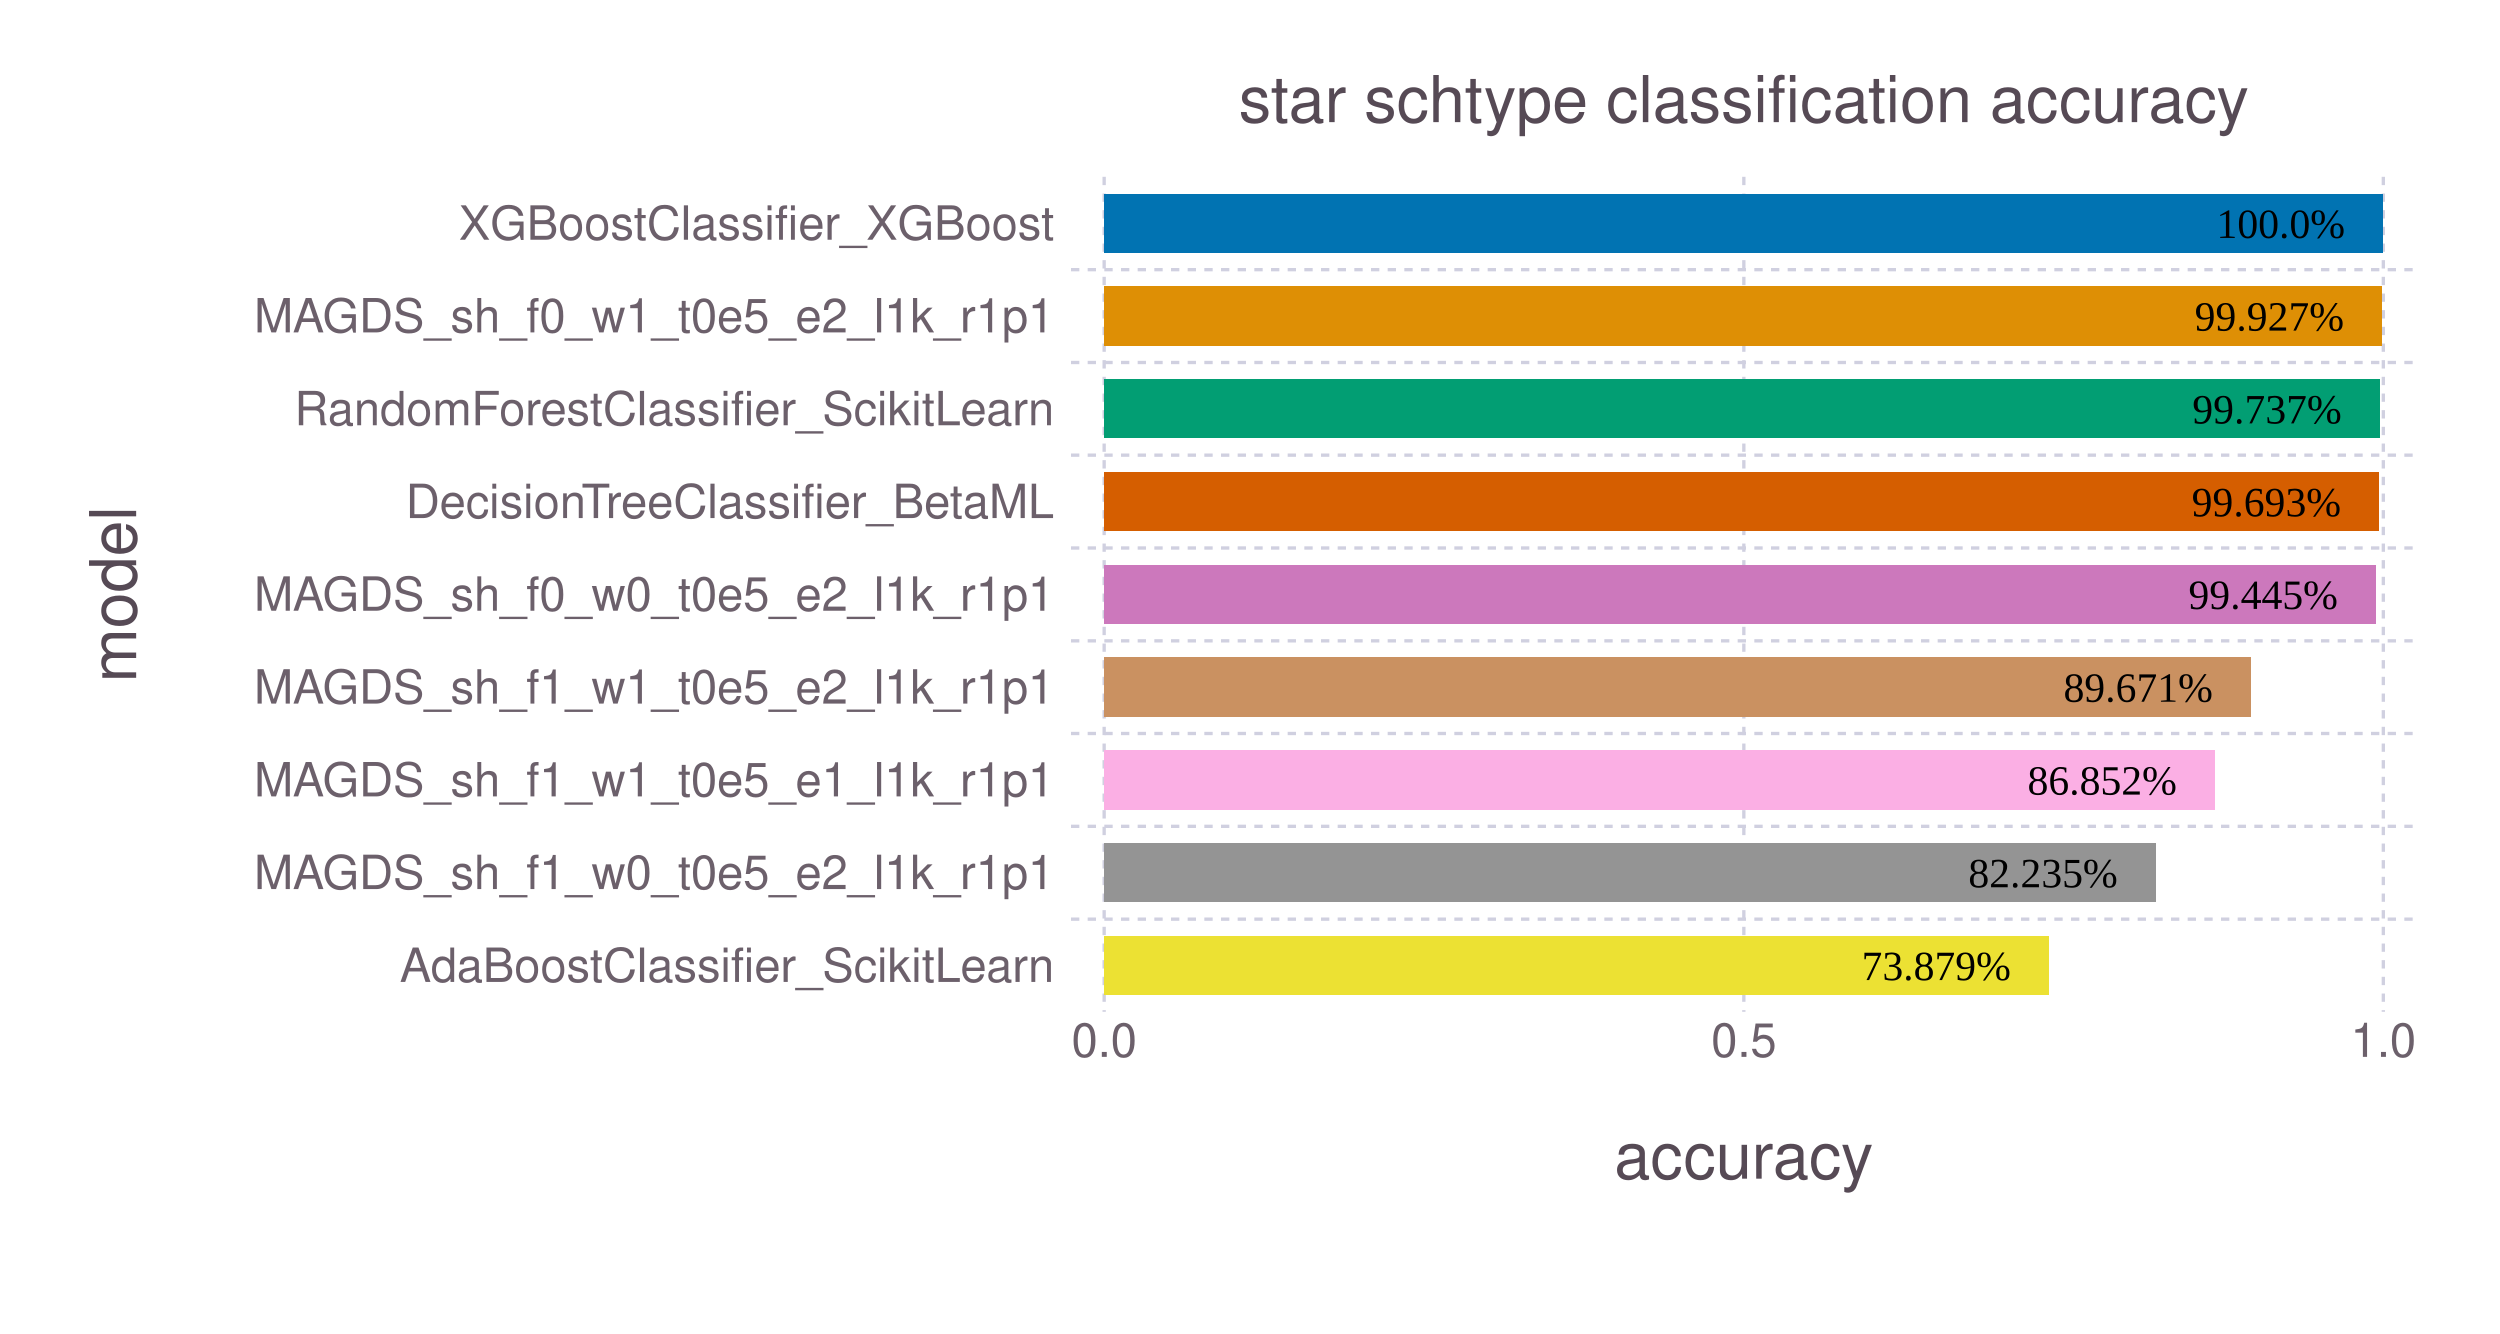
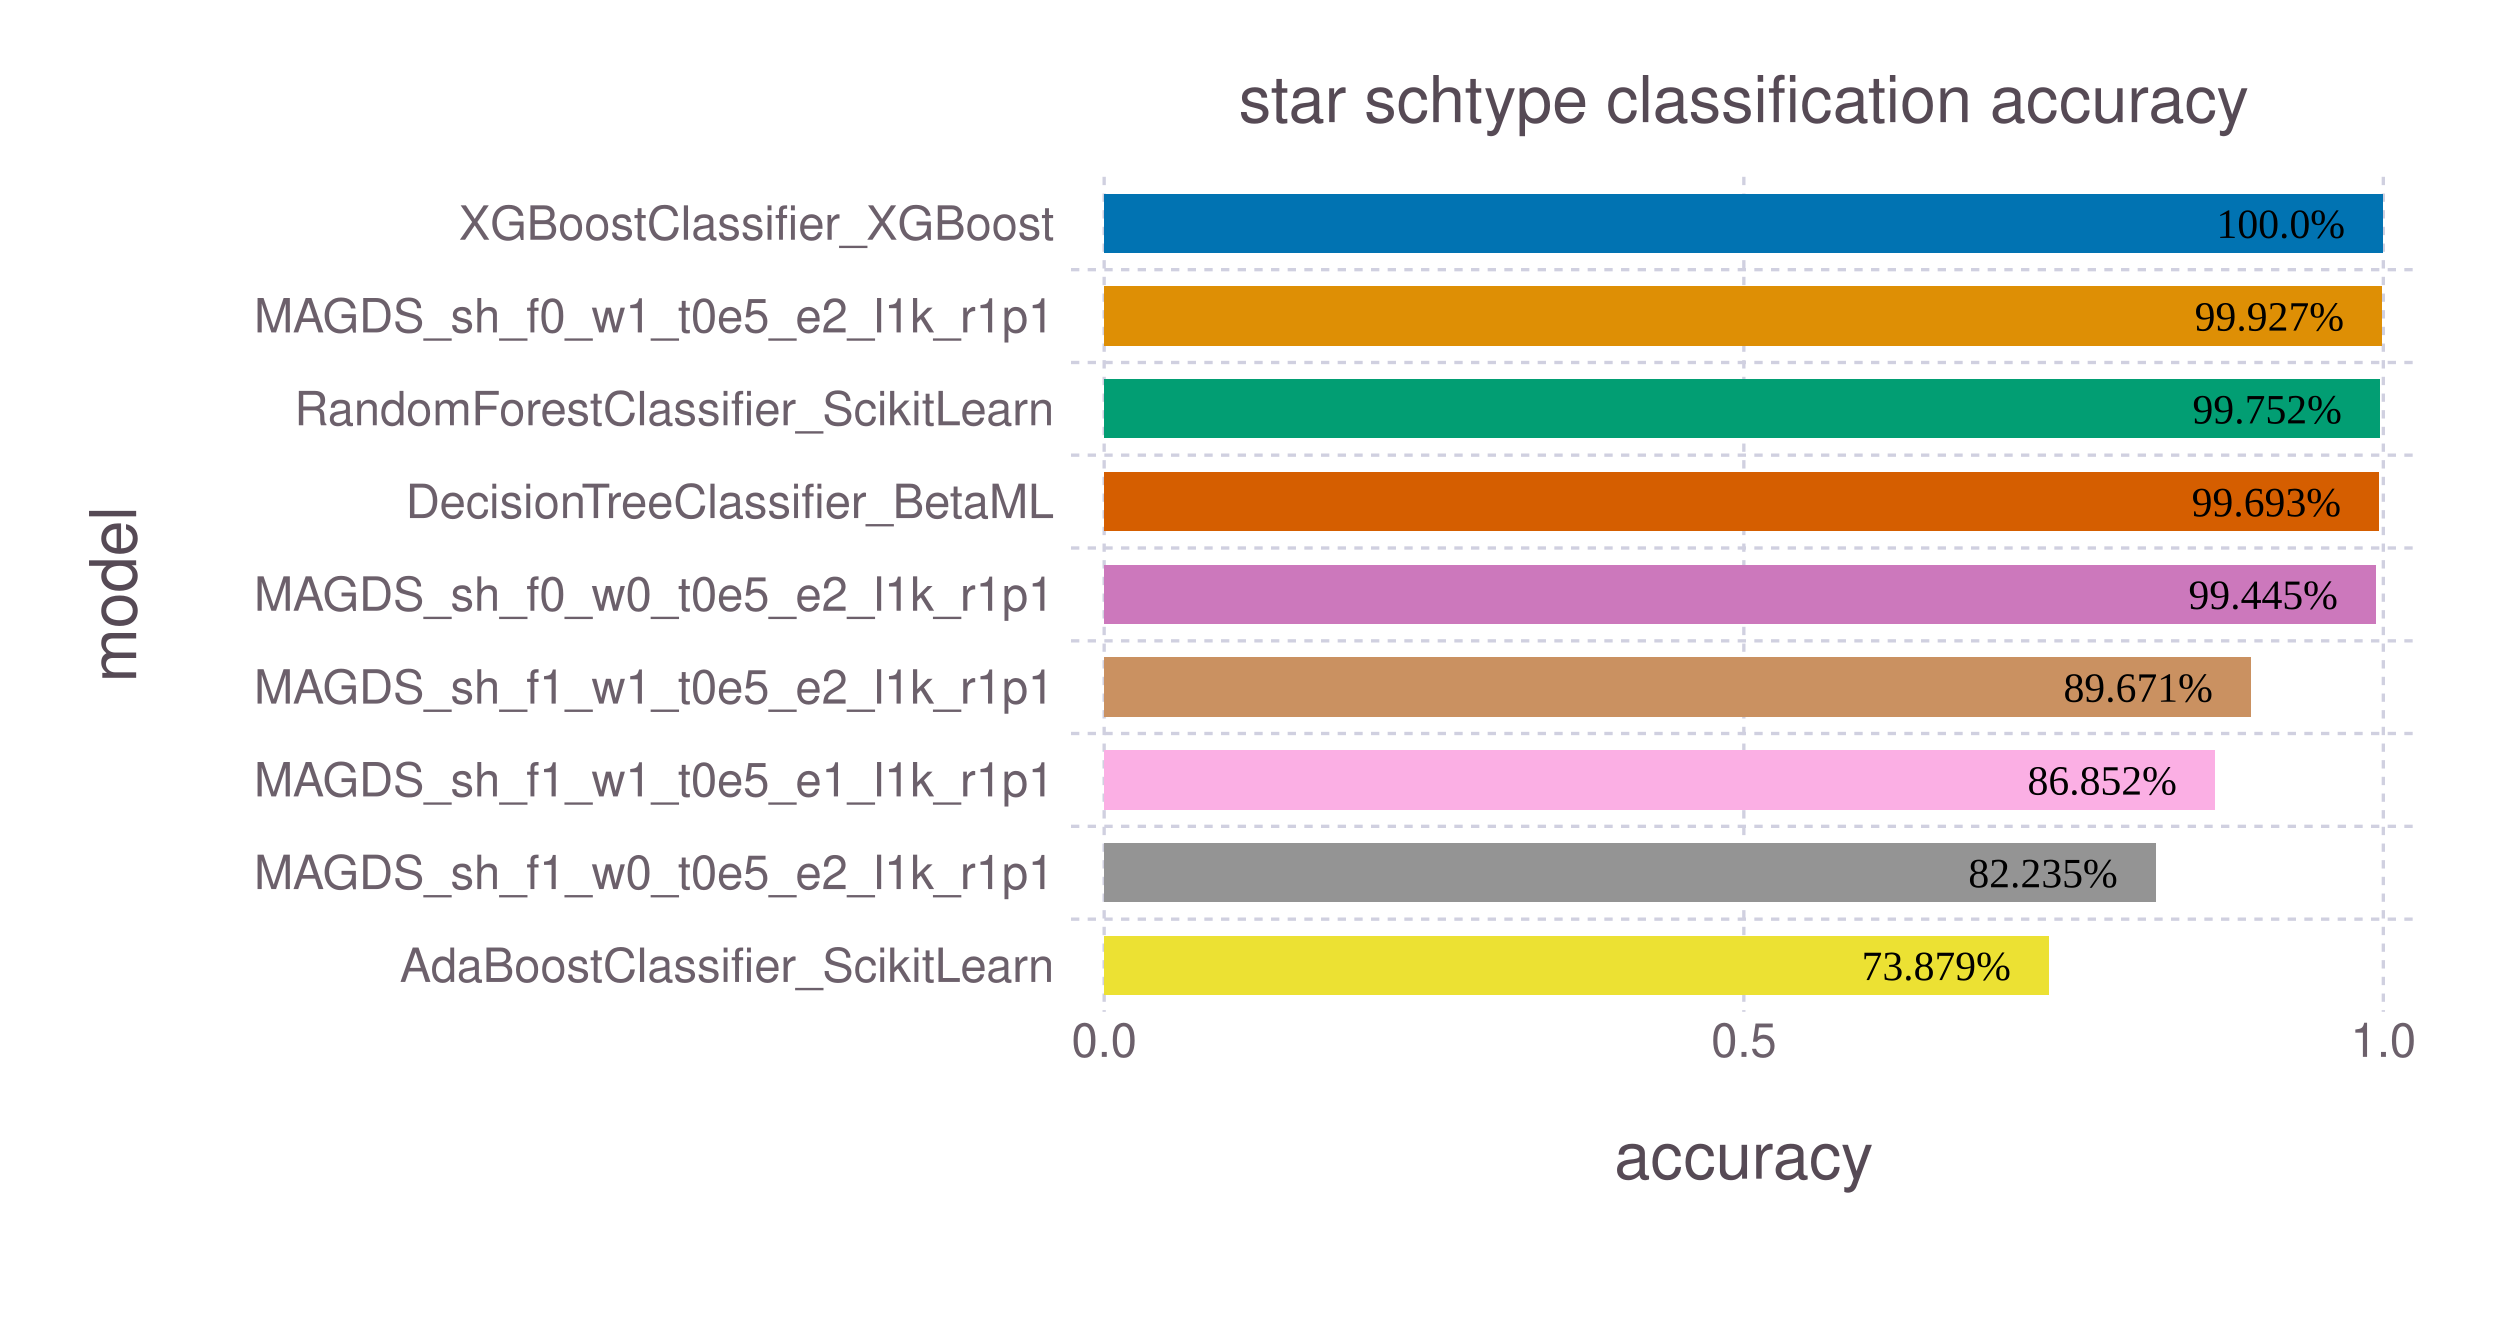
<svg xmlns="http://www.w3.org/2000/svg" version="1.2" width="150mm" height="80mm" viewBox="0 0 150 80" stroke="none" fill="#000000" stroke-width="0.3" font-size="3.88">
  <defs>
    <marker id="arrow" markerWidth="15" markerHeight="7" refX="5" refY="3.5" orient="auto" markerUnits="strokeWidth">
      <path d="M0,0 L15,3.5 L0,7 z" stroke="context-stroke" fill="context-stroke" />
    </marker>
  </defs>
-   <g class="plotroot xscalable" id="img-55b39d15-1">
-     <g font-size="3.88" font-family="'PT Sans','Helvetica Neue','Helvetica',sans-serif" fill="#564A55" stroke="#000000" stroke-opacity="0.000" id="img-55b39d15-2">
+   <g class="plotroot xscalable" id="img-18e792ad-1">
+     <g font-size="3.88" font-family="'PT Sans','Helvetica Neue','Helvetica',sans-serif" fill="#564A55" stroke="#000000" stroke-opacity="0.000" id="img-18e792ad-2">
      <g transform="translate(104.63,68.39)">
        <g class="primitive">
          <text text-anchor="middle" dy="0.6em">accuracy</text>
        </g>
      </g>
    </g>
-     <g class="guide xlabels" font-size="2.82" font-family="'PT Sans Caption','Helvetica Neue','Helvetica',sans-serif" fill="#6C606B" id="img-55b39d15-3">
+     <g class="guide xlabels" font-size="2.82" font-family="'PT Sans Caption','Helvetica Neue','Helvetica',sans-serif" fill="#6C606B" id="img-18e792ad-3">
      <g transform="translate(66.25,61.72)">
        <g class="primitive">
          <text text-anchor="middle" dy="0.6em">0.0</text>
        </g>
      </g>
      <g transform="translate(104.63,61.72)">
        <g class="primitive">
          <text text-anchor="middle" dy="0.6em">0.5</text>
        </g>
      </g>
      <g transform="translate(143,61.72)">
        <g class="primitive">
          <text text-anchor="middle" dy="0.6em">1.0</text>
        </g>
      </g>
    </g>
-     <g clip-path="url(#img-55b39d15-4)">
-       <g id="img-55b39d15-5">
-         <g pointer-events="visible" stroke-width="0.3" fill="#000000" fill-opacity="0.000" stroke="#000000" stroke-opacity="0.000" class="guide background" id="img-55b39d15-6">
-           <g transform="translate(104.63,35.66)" id="img-55b39d15-7">
+     <g clip-path="url(#img-18e792ad-4)">
+       <g id="img-18e792ad-5">
+         <g pointer-events="visible" stroke-width="0.3" fill="#000000" fill-opacity="0.000" stroke="#000000" stroke-opacity="0.000" class="guide background" id="img-18e792ad-6">
+           <g transform="translate(104.63,35.66)" id="img-18e792ad-7">
            <path d="M-40.37,-25.05 L40.37,-25.05 40.37,25.05 -40.37,25.05  z" class="primitive" />
          </g>
        </g>
-         <g class="guide ygridlines xfixed" stroke-dasharray="0.5,0.5" stroke-width="0.2" stroke="#D0D0E0" id="img-55b39d15-8">
-           <g transform="translate(104.63,16.18)" id="img-55b39d15-9">
-             <path fill="none" d="M-40.37,0 L40.37,0 " class="primitive" />
-           </g>
-           <g transform="translate(104.63,21.75)" id="img-55b39d15-10">
-             <path fill="none" d="M-40.37,0 L40.37,0 " class="primitive" />
-           </g>
-           <g transform="translate(104.63,27.31)" id="img-55b39d15-11">
-             <path fill="none" d="M-40.37,0 L40.37,0 " class="primitive" />
-           </g>
-           <g transform="translate(104.63,32.88)" id="img-55b39d15-12">
-             <path fill="none" d="M-40.37,0 L40.37,0 " class="primitive" />
-           </g>
-           <g transform="translate(104.63,38.45)" id="img-55b39d15-13">
-             <path fill="none" d="M-40.37,0 L40.37,0 " class="primitive" />
-           </g>
-           <g transform="translate(104.63,44.01)" id="img-55b39d15-14">
-             <path fill="none" d="M-40.37,0 L40.37,0 " class="primitive" />
-           </g>
-           <g transform="translate(104.63,49.58)" id="img-55b39d15-15">
-             <path fill="none" d="M-40.37,0 L40.37,0 " class="primitive" />
-           </g>
-           <g transform="translate(104.63,55.15)" id="img-55b39d15-16">
-             <path fill="none" d="M-40.37,0 L40.37,0 " class="primitive" />
-           </g>
-         </g>
-         <g class="guide xgridlines yfixed" stroke-dasharray="0.5,0.5" stroke-width="0.2" stroke="#D0D0E0" id="img-55b39d15-17">
-           <g transform="translate(66.25,35.66)" id="img-55b39d15-18">
+         <g class="guide ygridlines xfixed" stroke-dasharray="0.5,0.5" stroke-width="0.2" stroke="#D0D0E0" id="img-18e792ad-8">
+           <g transform="translate(104.63,16.18)" id="img-18e792ad-9">
+             <path fill="none" d="M-40.37,0 L40.37,0 " class="primitive" />
+           </g>
+           <g transform="translate(104.63,21.75)" id="img-18e792ad-10">
+             <path fill="none" d="M-40.37,0 L40.37,0 " class="primitive" />
+           </g>
+           <g transform="translate(104.63,27.31)" id="img-18e792ad-11">
+             <path fill="none" d="M-40.37,0 L40.37,0 " class="primitive" />
+           </g>
+           <g transform="translate(104.63,32.88)" id="img-18e792ad-12">
+             <path fill="none" d="M-40.37,0 L40.37,0 " class="primitive" />
+           </g>
+           <g transform="translate(104.63,38.45)" id="img-18e792ad-13">
+             <path fill="none" d="M-40.37,0 L40.37,0 " class="primitive" />
+           </g>
+           <g transform="translate(104.63,44.01)" id="img-18e792ad-14">
+             <path fill="none" d="M-40.37,0 L40.37,0 " class="primitive" />
+           </g>
+           <g transform="translate(104.63,49.58)" id="img-18e792ad-15">
+             <path fill="none" d="M-40.37,0 L40.37,0 " class="primitive" />
+           </g>
+           <g transform="translate(104.63,55.15)" id="img-18e792ad-16">
+             <path fill="none" d="M-40.37,0 L40.37,0 " class="primitive" />
+           </g>
+         </g>
+         <g class="guide xgridlines yfixed" stroke-dasharray="0.5,0.5" stroke-width="0.2" stroke="#D0D0E0" id="img-18e792ad-17">
+           <g transform="translate(66.25,35.66)" id="img-18e792ad-18">
            <path fill="none" d="M0,-25.05 L0,25.05 " class="primitive" />
          </g>
-           <g transform="translate(104.63,35.66)" id="img-55b39d15-19">
+           <g transform="translate(104.63,35.66)" id="img-18e792ad-19">
            <path fill="none" d="M0,-25.05 L0,25.05 " class="primitive" />
          </g>
-           <g transform="translate(143,35.66)" id="img-55b39d15-20">
+           <g transform="translate(143,35.66)" id="img-18e792ad-20">
            <path fill="none" d="M0,-25.05 L0,25.05 " class="primitive" />
          </g>
        </g>
-         <g class="plotpanel" id="img-55b39d15-21">
-           <g shape-rendering="crispEdges" stroke-width="0.3" id="img-55b39d15-22">
-             <g stroke="#000000" stroke-opacity="0.000" class="geometry" id="img-55b39d15-23">
-               <g transform="translate(94.6,57.93)" id="img-55b39d15-24" fill="#ECE133">
+         <g class="plotpanel" id="img-18e792ad-21">
+           <g shape-rendering="crispEdges" stroke-width="0.3" id="img-18e792ad-22">
+             <g stroke="#000000" stroke-opacity="0.000" class="geometry" id="img-18e792ad-23">
+               <g transform="translate(94.6,57.93)" id="img-18e792ad-24" fill="#ECE133">
                <path d="M-28.35,-1.78 L28.35,-1.78 28.35,1.78 -28.35,1.78  z" class="primitive" />
              </g>
-               <g transform="translate(97.81,52.36)" id="img-55b39d15-25" fill="#949494">
+               <g transform="translate(97.81,52.36)" id="img-18e792ad-25" fill="#949494">
                <path d="M-31.56,-1.78 L31.56,-1.78 31.56,1.78 -31.56,1.78  z" class="primitive" />
              </g>
-               <g transform="translate(99.58,46.8)" id="img-55b39d15-26" fill="#FBAFE4">
+               <g transform="translate(99.58,46.8)" id="img-18e792ad-26" fill="#FBAFE4">
                <path d="M-33.33,-1.78 L33.33,-1.78 33.33,1.78 -33.33,1.78  z" class="primitive" />
              </g>
-               <g transform="translate(100.66,41.23)" id="img-55b39d15-27" fill="#CA9161">
+               <g transform="translate(100.66,41.23)" id="img-18e792ad-27" fill="#CA9161">
                <path d="M-34.41,-1.78 L34.41,-1.78 34.41,1.78 -34.41,1.78  z" class="primitive" />
              </g>
-               <g transform="translate(104.41,35.66)" id="img-55b39d15-28" fill="#CC78BC">
+               <g transform="translate(104.41,35.66)" id="img-18e792ad-28" fill="#CC78BC">
                <path d="M-38.16,-1.78 L38.16,-1.78 38.16,1.78 -38.16,1.78  z" class="primitive" />
              </g>
-               <g transform="translate(104.51,30.1)" id="img-55b39d15-29" fill="#D55E00">
+               <g transform="translate(104.51,30.1)" id="img-18e792ad-29" fill="#D55E00">
                <path d="M-38.26,-1.78 L38.26,-1.78 38.26,1.78 -38.26,1.78  z" class="primitive" />
              </g>
-               <g transform="translate(104.52,24.53)" id="img-55b39d15-30" fill="#029E73">
-                 <path d="M-38.27,-1.78 L38.27,-1.78 38.27,1.78 -38.27,1.78  z" class="primitive" />
-               </g>
-               <g transform="translate(104.6,18.96)" id="img-55b39d15-31" fill="#DE8F05">
+               <g transform="translate(104.53,24.53)" id="img-18e792ad-30" fill="#029E73">
+                 <path d="M-38.28,-1.78 L38.28,-1.78 38.28,1.78 -38.28,1.78  z" class="primitive" />
+               </g>
+               <g transform="translate(104.6,18.96)" id="img-18e792ad-31" fill="#DE8F05">
                <path d="M-38.35,-1.78 L38.35,-1.78 38.35,1.78 -38.35,1.78  z" class="primitive" />
              </g>
-               <g transform="translate(104.63,13.4)" id="img-55b39d15-32" fill="#0173B2">
+               <g transform="translate(104.63,13.4)" id="img-18e792ad-32" fill="#0173B2">
                <path d="M-38.37,-1.78 L38.37,-1.78 38.37,1.78 -38.37,1.78  z" class="primitive" />
              </g>
            </g>
          </g>
        </g>
-         <g class="geometry" id="img-55b39d15-33">
-           <g fill="#000000" font-size="2.5" id="img-55b39d15-34">
-             <g transform="translate(140.7,13.4)" id="img-55b39d15-35">
+         <g class="geometry" id="img-18e792ad-33">
+           <g fill="#000000" font-size="2.5" id="img-18e792ad-34">
+             <g transform="translate(140.7,13.4)" id="img-18e792ad-35">
              <g class="primitive">
                <text text-anchor="end" dy="0.35em">100.0%</text>
              </g>
            </g>
-             <g transform="translate(140.64,18.96)" id="img-55b39d15-36">
+             <g transform="translate(140.64,18.96)" id="img-18e792ad-36">
              <g class="primitive">
                <text text-anchor="end" dy="0.35em">99.927%</text>
              </g>
            </g>
-             <g transform="translate(140.5,24.53)" id="img-55b39d15-37">
-               <g class="primitive">
-                 <text text-anchor="end" dy="0.35em">99.737%</text>
-               </g>
-             </g>
-             <g transform="translate(140.46,30.1)" id="img-55b39d15-38">
+             <g transform="translate(140.51,24.53)" id="img-18e792ad-37">
+               <g class="primitive">
+                 <text text-anchor="end" dy="0.35em">99.752%</text>
+               </g>
+             </g>
+             <g transform="translate(140.46,30.1)" id="img-18e792ad-38">
              <g class="primitive">
                <text text-anchor="end" dy="0.35em">99.693%</text>
              </g>
            </g>
-             <g transform="translate(140.27,35.66)" id="img-55b39d15-39">
+             <g transform="translate(140.27,35.66)" id="img-18e792ad-39">
              <g class="primitive">
                <text text-anchor="end" dy="0.35em">99.445%</text>
              </g>
            </g>
-             <g transform="translate(132.77,41.23)" id="img-55b39d15-40">
+             <g transform="translate(132.77,41.23)" id="img-18e792ad-40">
              <g class="primitive">
                <text text-anchor="end" dy="0.35em">89.671%</text>
              </g>
            </g>
-             <g transform="translate(130.61,46.8)" id="img-55b39d15-41">
+             <g transform="translate(130.61,46.8)" id="img-18e792ad-41">
              <g class="primitive">
                <text text-anchor="end" dy="0.35em">86.852%</text>
              </g>
            </g>
-             <g transform="translate(127.06,52.36)" id="img-55b39d15-42">
+             <g transform="translate(127.06,52.36)" id="img-18e792ad-42">
              <g class="primitive">
                <text text-anchor="end" dy="0.35em">82.235%</text>
              </g>
            </g>
-             <g transform="translate(120.65,57.93)" id="img-55b39d15-43">
+             <g transform="translate(120.65,57.93)" id="img-18e792ad-43">
              <g class="primitive">
                <text text-anchor="end" dy="0.35em">73.879%</text>
              </g>
            </g>
          </g>
        </g>
      </g>
    </g>
-     <g class="guide ylabels" font-size="2.82" font-family="'PT Sans Caption','Helvetica Neue','Helvetica',sans-serif" fill="#6C606B" id="img-55b39d15-44">
-       <g transform="translate(63.25,13.4)" id="img-55b39d15-45">
+     <g class="guide ylabels" font-size="2.82" font-family="'PT Sans Caption','Helvetica Neue','Helvetica',sans-serif" fill="#6C606B" id="img-18e792ad-44">
+       <g transform="translate(63.25,13.4)" id="img-18e792ad-45">
        <g class="primitive">
          <text text-anchor="end" dy="0.35em">XGBoostClassifier_XGBoost</text>
        </g>
      </g>
-       <g transform="translate(63.25,18.96)" id="img-55b39d15-46">
+       <g transform="translate(63.25,18.96)" id="img-18e792ad-46">
        <g class="primitive">
          <text text-anchor="end" dy="0.35em">MAGDS_sh_f0_w1_t0e5_e2_l1k_r1p1</text>
        </g>
      </g>
-       <g transform="translate(63.25,24.53)" id="img-55b39d15-47">
+       <g transform="translate(63.25,24.53)" id="img-18e792ad-47">
        <g class="primitive">
          <text text-anchor="end" dy="0.35em">RandomForestClassifier_ScikitLearn</text>
        </g>
      </g>
-       <g transform="translate(63.25,30.1)" id="img-55b39d15-48">
+       <g transform="translate(63.25,30.1)" id="img-18e792ad-48">
        <g class="primitive">
          <text text-anchor="end" dy="0.35em">DecisionTreeClassifier_BetaML</text>
        </g>
      </g>
-       <g transform="translate(63.25,35.66)" id="img-55b39d15-49">
+       <g transform="translate(63.25,35.66)" id="img-18e792ad-49">
        <g class="primitive">
          <text text-anchor="end" dy="0.35em">MAGDS_sh_f0_w0_t0e5_e2_l1k_r1p1</text>
        </g>
      </g>
-       <g transform="translate(63.25,41.23)" id="img-55b39d15-50">
+       <g transform="translate(63.25,41.23)" id="img-18e792ad-50">
        <g class="primitive">
          <text text-anchor="end" dy="0.35em">MAGDS_sh_f1_w1_t0e5_e2_l1k_r1p1</text>
        </g>
      </g>
-       <g transform="translate(63.25,46.8)" id="img-55b39d15-51">
+       <g transform="translate(63.25,46.8)" id="img-18e792ad-51">
        <g class="primitive">
          <text text-anchor="end" dy="0.35em">MAGDS_sh_f1_w1_t0e5_e1_l1k_r1p1</text>
        </g>
      </g>
-       <g transform="translate(63.25,52.36)" id="img-55b39d15-52">
+       <g transform="translate(63.25,52.36)" id="img-18e792ad-52">
        <g class="primitive">
          <text text-anchor="end" dy="0.35em">MAGDS_sh_f1_w0_t0e5_e2_l1k_r1p1</text>
        </g>
      </g>
-       <g transform="translate(63.25,57.93)" id="img-55b39d15-53">
+       <g transform="translate(63.25,57.93)" id="img-18e792ad-53">
        <g class="primitive">
          <text text-anchor="end" dy="0.35em">AdaBoostClassifier_ScikitLearn</text>
        </g>
      </g>
    </g>
-     <g font-size="3.88" font-family="'PT Sans','Helvetica Neue','Helvetica',sans-serif" fill="#564A55" stroke="#000000" stroke-opacity="0.000" id="img-55b39d15-54">
-       <g transform="translate(8.81,33.66)" id="img-55b39d15-55">
+     <g font-size="3.88" font-family="'PT Sans','Helvetica Neue','Helvetica',sans-serif" fill="#564A55" stroke="#000000" stroke-opacity="0.000" id="img-18e792ad-54">
+       <g transform="translate(8.81,33.66)" id="img-18e792ad-55">
        <g class="primitive">
          <text text-anchor="middle" dy="0.35em" transform="rotate(-90,0, 2)">model</text>
        </g>
      </g>
    </g>
-     <g font-size="3.88" font-family="'PT Sans','Helvetica Neue','Helvetica',sans-serif" fill="#564A55" stroke="#000000" stroke-opacity="0.000" id="img-55b39d15-56">
-       <g transform="translate(104.63,5)" id="img-55b39d15-57">
+     <g font-size="3.88" font-family="'PT Sans','Helvetica Neue','Helvetica',sans-serif" fill="#564A55" stroke="#000000" stroke-opacity="0.000" id="img-18e792ad-56">
+       <g transform="translate(104.63,5)" id="img-18e792ad-57">
        <g class="primitive">
          <text text-anchor="middle" dy="0.6em">star schtype classification accuracy</text>
        </g>
      </g>
    </g>
  </g>
  <defs>
-     <clipPath id="img-55b39d15-4">
+     <clipPath id="img-18e792ad-4">
      <path d="M64.25,10.61 L145,10.61 145,60.72 64.25,60.72 " />
    </clipPath>
  </defs>
</svg>
